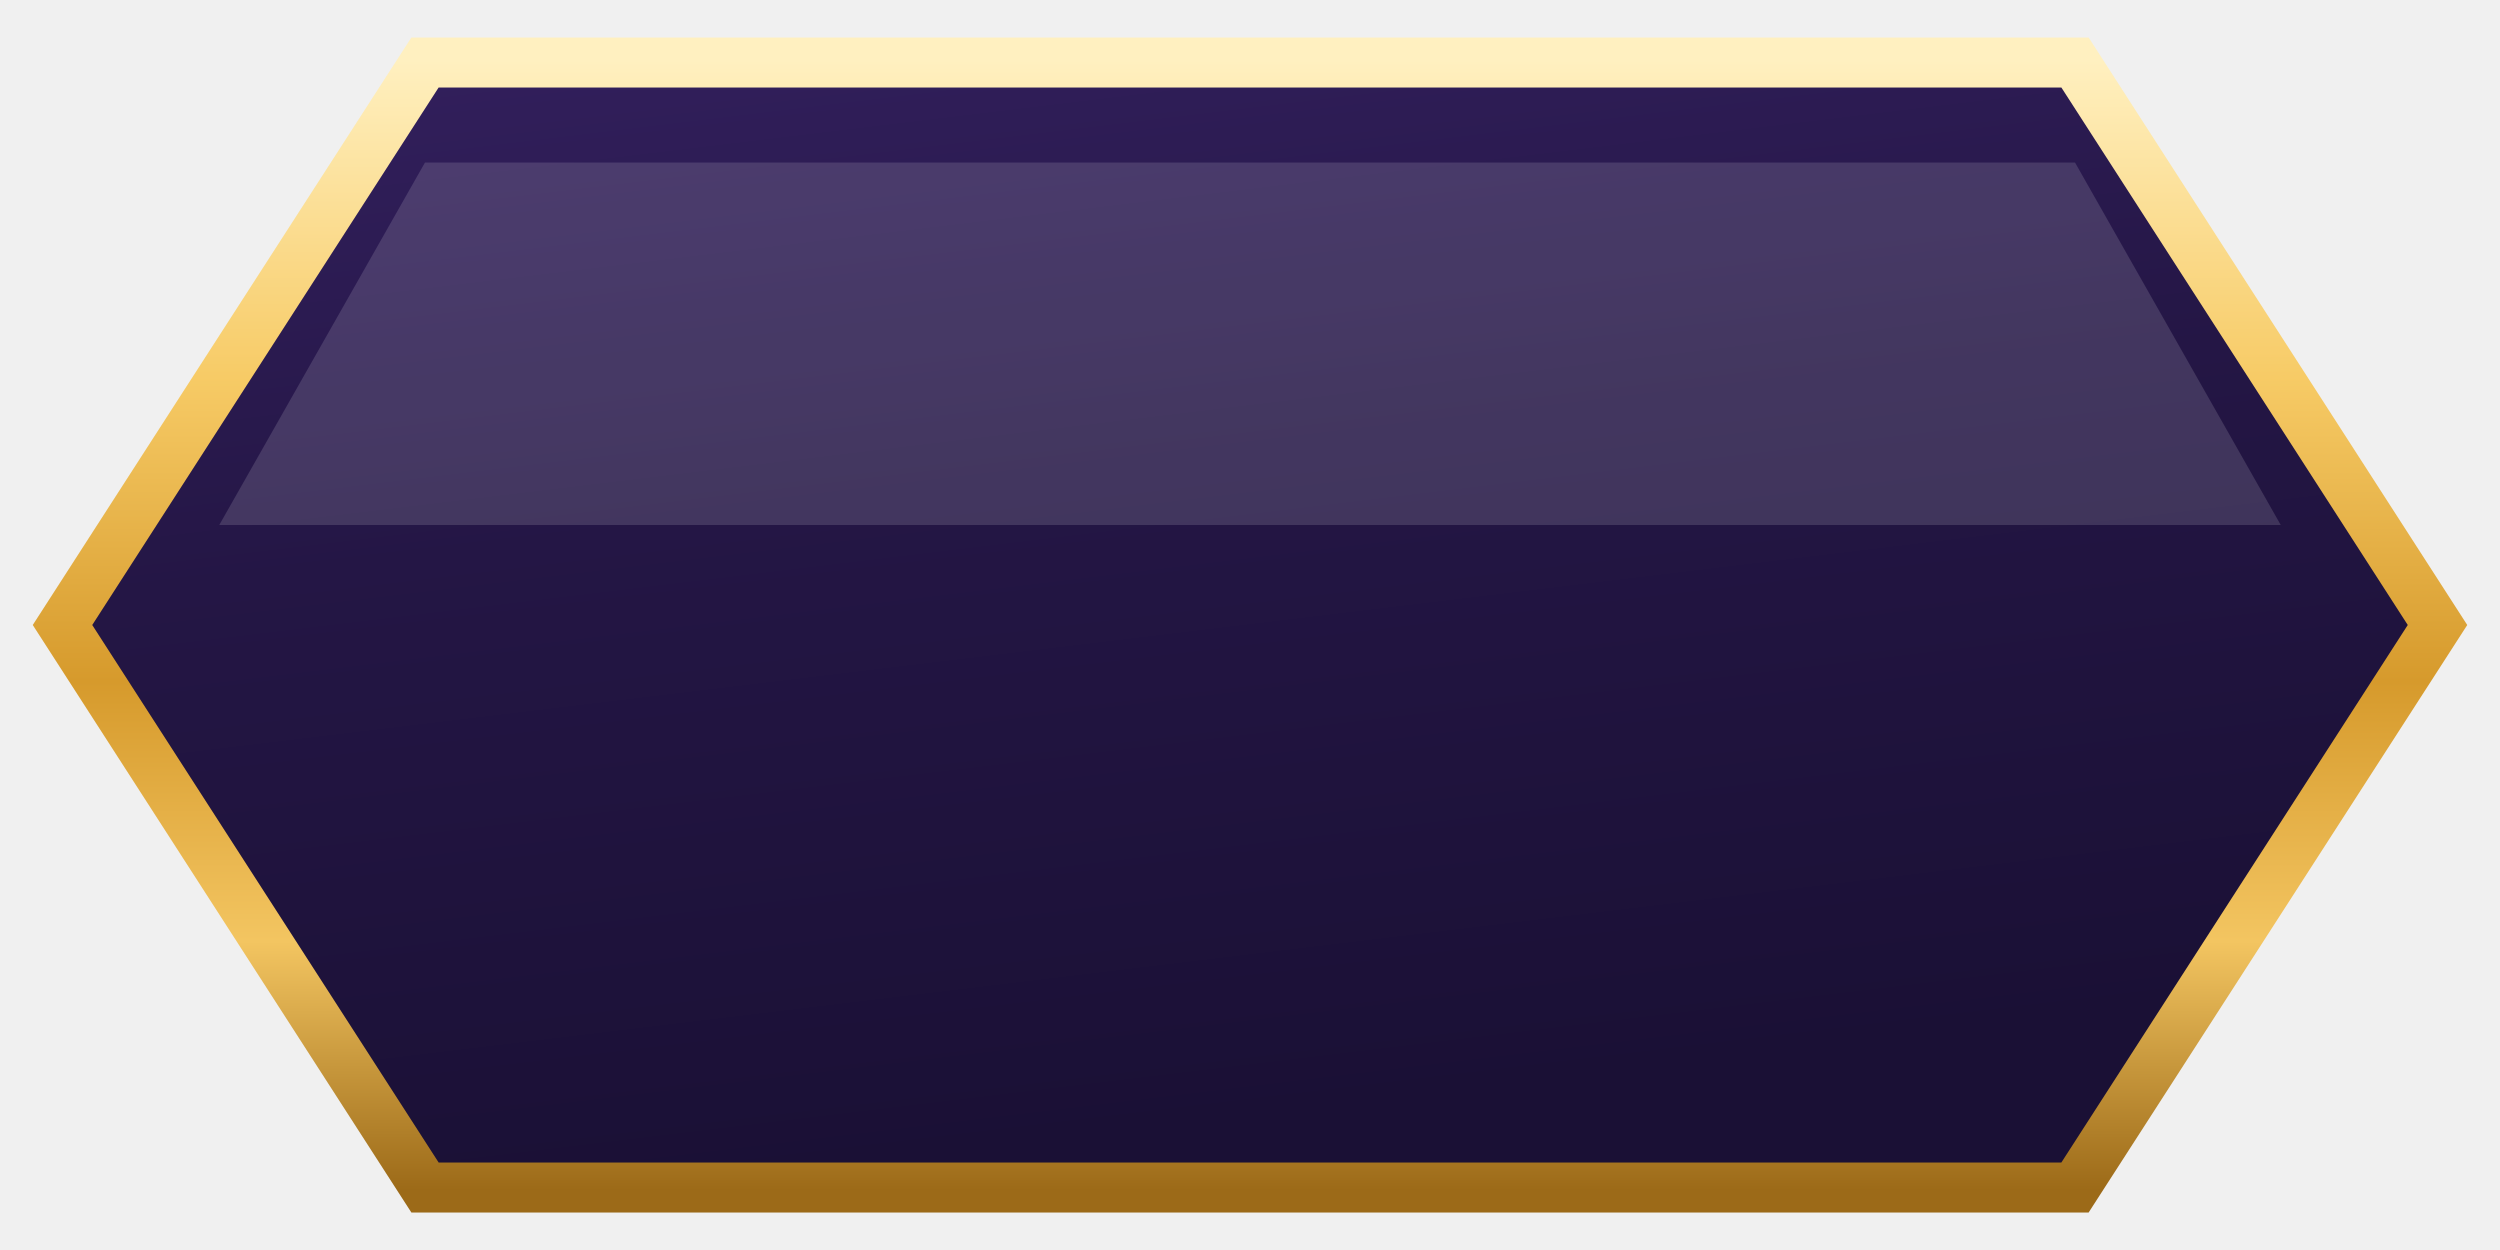
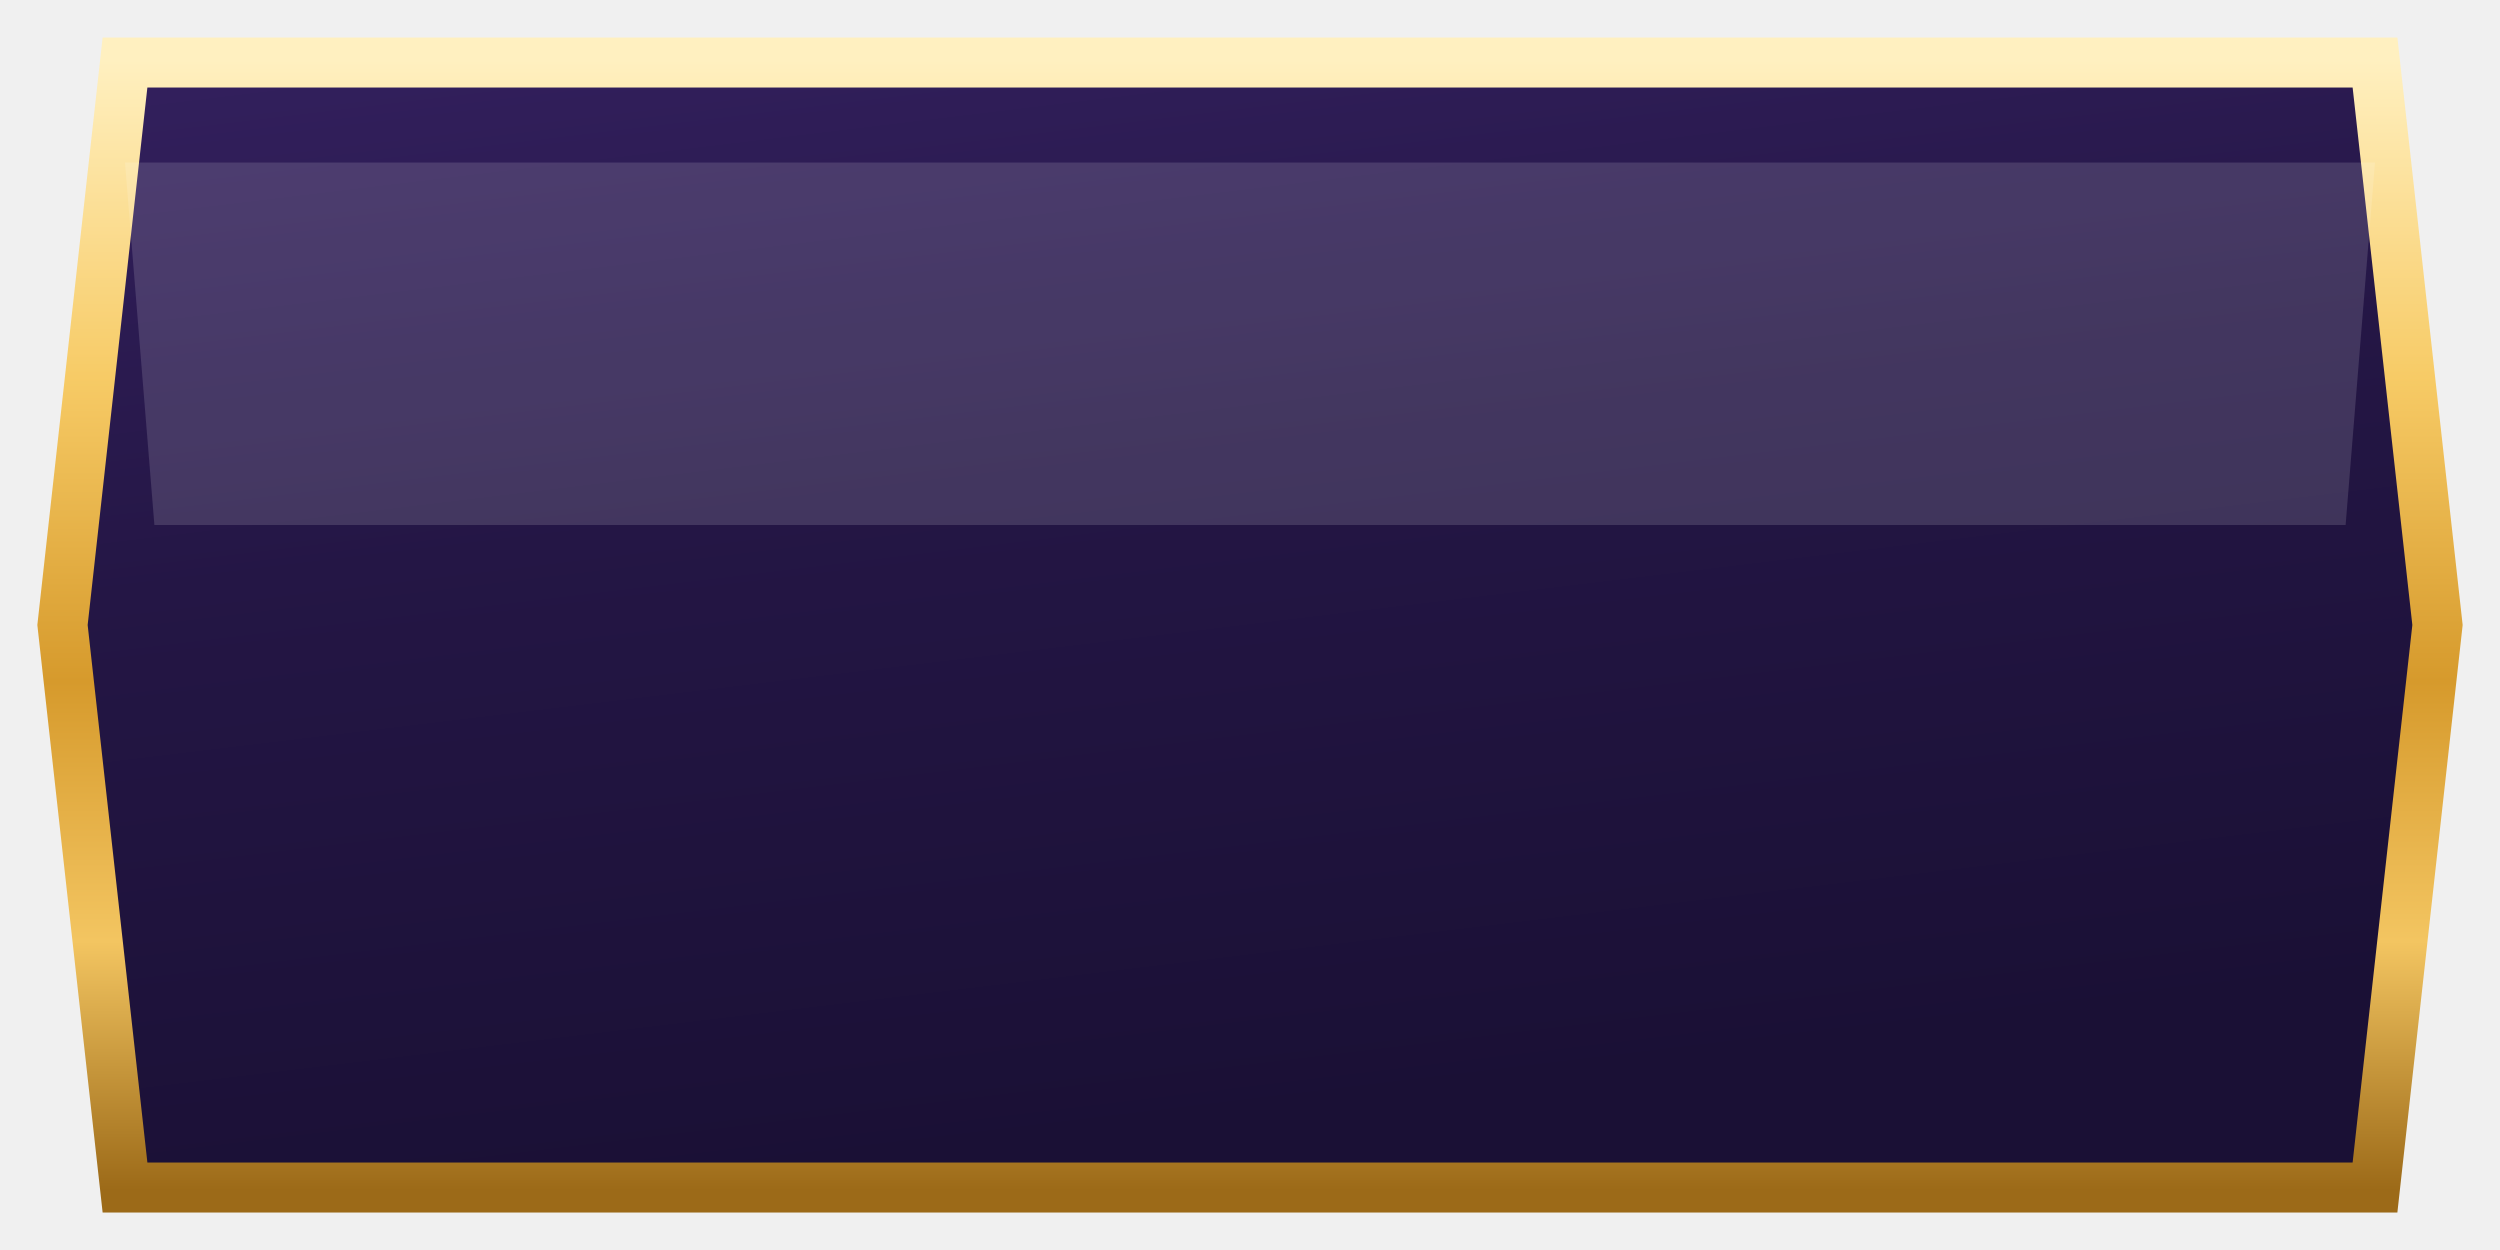
<svg xmlns="http://www.w3.org/2000/svg" width="200" height="100" viewBox="0 0 200 100">
  <defs>
    <linearGradient id="sky" x1="0" y1="0" x2="0.2" y2="1">
      <stop offset="0%" stop-color="#160E33" />
      <stop offset="38%" stop-color="#2A1355" />
      <stop offset="70%" stop-color="#4B1B60" />
      <stop offset="100%" stop-color="#7E2A4A" />
    </linearGradient>
    <radialGradient id="emberGlow" cx="50%" cy="50%" r="50%">
      <stop offset="0%" stop-color="#FFA23A" stop-opacity="0.62" />
      <stop offset="45%" stop-color="#FF6B2B" stop-opacity="0.24" />
      <stop offset="100%" stop-color="#FF6B2B" stop-opacity="0" />
    </radialGradient>
    <radialGradient id="arcaneGlow" cx="50%" cy="50%" r="50%">
      <stop offset="0%" stop-color="#7FD8FF" stop-opacity="0.30" />
      <stop offset="100%" stop-color="#7FD8FF" stop-opacity="0" />
    </radialGradient>
    <linearGradient id="rayFade" x1="0" y1="0" x2="0" y2="1">
      <stop offset="0%" stop-color="#FFE6B0" stop-opacity="0.20" />
      <stop offset="100%" stop-color="#FFE6B0" stop-opacity="0" />
    </linearGradient>
    <linearGradient id="goldBar" x1="0" y1="0" x2="0" y2="1">
      <stop offset="0%" stop-color="#FFF0C0" />
      <stop offset="28%" stop-color="#F7CB66" />
      <stop offset="55%" stop-color="#D69A2C" />
      <stop offset="78%" stop-color="#F3C561" />
      <stop offset="100%" stop-color="#9C6A18" />
    </linearGradient>
    <linearGradient id="goldSoft" x1="0" y1="0" x2="1" y2="1">
      <stop offset="0%" stop-color="#FFE7A8" />
      <stop offset="100%" stop-color="#C4901F" />
    </linearGradient>
    <linearGradient id="goldEdge" x1="0" y1="0" x2="0" y2="1">
      <stop offset="0%" stop-color="#FFF6D8" />
      <stop offset="100%" stop-color="#C08C22" />
    </linearGradient>
    <linearGradient id="panelGlass" x1="0" y1="0" x2="0.25" y2="1">
      <stop offset="0%" stop-color="#33205E" />
      <stop offset="45%" stop-color="#241645" />
      <stop offset="100%" stop-color="#1A1035" />
    </linearGradient>
    <linearGradient id="panelSheen" x1="0" y1="0" x2="0" y2="1">
      <stop offset="0%" stop-color="#FFFFFF" stop-opacity="0.13" />
      <stop offset="60%" stop-color="#FFFFFF" stop-opacity="0.02" />
      <stop offset="100%" stop-color="#FFFFFF" stop-opacity="0" />
    </linearGradient>
    <linearGradient id="inkWell" x1="0" y1="0" x2="0" y2="1">
      <stop offset="0%" stop-color="#120B26" />
      <stop offset="100%" stop-color="#1D1240" />
    </linearGradient>
    <linearGradient id="molten" x1="0" y1="0" x2="0" y2="1">
      <stop offset="0%" stop-color="#FFDE8A" />
      <stop offset="22%" stop-color="#FFA53C" />
      <stop offset="58%" stop-color="#F4682A" />
      <stop offset="100%" stop-color="#C13A1E" />
    </linearGradient>
    <linearGradient id="moltenSheen" x1="0" y1="0" x2="0" y2="1">
      <stop offset="0%" stop-color="#FFFFFF" stop-opacity="0.55" />
      <stop offset="100%" stop-color="#FFFFFF" stop-opacity="0" />
    </linearGradient>
    <linearGradient id="gemCyan" x1="0" y1="0" x2="0.4" y2="1">
      <stop offset="0%" stop-color="#C8F6FF" />
      <stop offset="45%" stop-color="#49C9F0" />
      <stop offset="100%" stop-color="#1A6FA8" />
    </linearGradient>
    <linearGradient id="gemRose" x1="0" y1="0" x2="0.4" y2="1">
      <stop offset="0%" stop-color="#FFD3EC" />
      <stop offset="45%" stop-color="#FF74C0" />
      <stop offset="100%" stop-color="#A62A7A" />
    </linearGradient>
    <linearGradient id="gemMint" x1="0" y1="0" x2="0.4" y2="1">
      <stop offset="0%" stop-color="#CFFFEA" />
      <stop offset="45%" stop-color="#4FE0A6" />
      <stop offset="100%" stop-color="#177C56" />
    </linearGradient>
    <linearGradient id="gemAmethyst" x1="0" y1="0" x2="0.4" y2="1">
      <stop offset="0%" stop-color="#E8D6FF" />
      <stop offset="45%" stop-color="#A879FF" />
      <stop offset="100%" stop-color="#5B2C9E" />
    </linearGradient>
    <linearGradient id="gemGold" x1="0" y1="0" x2="0.4" y2="1">
      <stop offset="0%" stop-color="#FFF3C4" />
      <stop offset="45%" stop-color="#FFC444" />
      <stop offset="100%" stop-color="#A96C10" />
    </linearGradient>
    <linearGradient id="gemRuby" x1="0" y1="0" x2="0.4" y2="1">
      <stop offset="0%" stop-color="#FFD0D6" />
      <stop offset="45%" stop-color="#FF5F72" />
      <stop offset="100%" stop-color="#96162C" />
    </linearGradient>
    <linearGradient id="facetA" x1="0" y1="0" x2="1" y2="1">
      <stop offset="0%" stop-color="#EAFBFF" />
      <stop offset="100%" stop-color="#6FD4F5" />
    </linearGradient>
    <linearGradient id="facetB" x1="0" y1="0" x2="1" y2="1">
      <stop offset="0%" stop-color="#7ED6F7" />
      <stop offset="100%" stop-color="#2A73C9" />
    </linearGradient>
    <linearGradient id="facetC" x1="0" y1="0" x2="0" y2="1">
      <stop offset="0%" stop-color="#B9ECFF" />
      <stop offset="100%" stop-color="#3E97DA" />
    </linearGradient>
    <linearGradient id="fillGold" x1="0" y1="0" x2="0" y2="1">
      <stop offset="0%" stop-color="#FFE7A0" />
      <stop offset="50%" stop-color="#FFB43C" />
      <stop offset="100%" stop-color="#D77C14" />
    </linearGradient>
    <linearGradient id="fillMint" x1="0" y1="0" x2="0" y2="1">
      <stop offset="0%" stop-color="#B8FFE2" />
      <stop offset="50%" stop-color="#43DFA0" />
      <stop offset="100%" stop-color="#189367" />
    </linearGradient>
    <linearGradient id="fillCyan" x1="0" y1="0" x2="0" y2="1">
      <stop offset="0%" stop-color="#CDF3FF" />
      <stop offset="50%" stop-color="#4EC8F2" />
      <stop offset="100%" stop-color="#1B7BB0" />
    </linearGradient>
    <linearGradient id="emberSprite" x1="0" y1="0" x2="0" y2="1">
      <stop offset="0%" stop-color="#FFF0AE" />
      <stop offset="45%" stop-color="#FFB03C" />
      <stop offset="100%" stop-color="#F0632A" />
    </linearGradient>
    <filter id="deepShadow" x="-20%" y="-20%" width="140%" height="150%">
      <feDropShadow dx="0" dy="12" stdDeviation="16" flood-color="#080416" flood-opacity="0.72" />
    </filter>
    <filter id="popShadow" x="-40%" y="-40%" width="180%" height="200%">
      <feDropShadow dx="0" dy="5" stdDeviation="6" flood-color="#0A0518" flood-opacity="0.6" />
    </filter>
    <filter id="goldGlow" x="-45%" y="-45%" width="190%" height="190%">
      <feDropShadow dx="0" dy="0" stdDeviation="11" flood-color="#FFC24A" flood-opacity="0.75" />
    </filter>
    <filter id="moltenGlow" x="-25%" y="-80%" width="150%" height="260%">
      <feDropShadow dx="0" dy="0" stdDeviation="22" flood-color="#FF8A2B" flood-opacity="0.8" />
      <feDropShadow dx="0" dy="10" stdDeviation="16" flood-color="#080416" flood-opacity="0.65" />
    </filter>
    <filter id="arcGlow" x="-45%" y="-45%" width="190%" height="190%">
      <feDropShadow dx="0" dy="0" stdDeviation="9" flood-color="#66D9FF" flood-opacity="0.85" />
    </filter>
    <filter id="softBlur" x="-120%" y="-120%" width="340%" height="340%">
      <feGaussianBlur stdDeviation="5" />
    </filter>
    <filter id="tinyBlur" x="-120%" y="-120%" width="340%" height="340%">
      <feGaussianBlur stdDeviation="1.6" />
    </filter>
    <g id="cornerOrn">
      <path d="M7 44 C7 22 22 7 44 7" fill="none" stroke="url(#goldBar)" stroke-width="2.6" stroke-linecap="round" />
      <path d="M7 62 C7 31 31 7 62 7" fill="none" stroke="url(#goldSoft)" stroke-width="1.2" opacity="0.7" />
      <path d="M20 20 l7.5 -7.5 7.5 7.5 -7.5 7.5 z" fill="url(#goldBar)" />
      <path d="M44 7 c9 0 14 -2.5 17 -7" fill="none" stroke="url(#goldSoft)" stroke-width="1.6" stroke-linecap="round" opacity="0.9" />
      <path d="M7 44 c0 9 -2.5 14 -7 17" fill="none" stroke="url(#goldSoft)" stroke-width="1.6" stroke-linecap="round" opacity="0.9" />
      <circle cx="62" cy="7" r="2.4" fill="url(#goldBar)" />
      <circle cx="7" cy="62" r="2.4" fill="url(#goldBar)" />
    </g>
    <g id="rivet">
      <circle r="5" fill="url(#goldBar)" />
      <circle r="2.4" fill="#FFF4CE" opacity="0.9" />
      <circle r="5" fill="none" stroke="#6E4410" stroke-width="0.9" opacity="0.8" />
    </g>
    <g id="flourish">
      <path d="M-132 0 C -92 -13, -48 -13, -17 0" fill="none" stroke="url(#goldSoft)" stroke-width="2.2" stroke-linecap="round" />
      <path d="M132 0 C 92 -13, 48 -13, 17 0" fill="none" stroke="url(#goldSoft)" stroke-width="2.2" stroke-linecap="round" />
      <path d="M-132 0 c -10 0 -16 5 -18 12" fill="none" stroke="url(#goldSoft)" stroke-width="1.6" stroke-linecap="round" opacity="0.85" />
      <path d="M132 0 c 10 0 16 5 18 12" fill="none" stroke="url(#goldSoft)" stroke-width="1.6" stroke-linecap="round" opacity="0.85" />
      <path d="M0 -11 l11 11 -11 11 -11 -11 z" fill="url(#gemGold)" stroke="#8A5A12" stroke-width="1" />
      <circle cx="-24" cy="2" r="2.6" fill="url(#goldBar)" />
      <circle cx="24" cy="2" r="2.6" fill="url(#goldBar)" />
    </g>
    <g id="sparkle">
      <path d="M0 -16 C2 -5 5 -2 16 0 C5 2 2 5 0 16 C-2 5 -5 2 -16 0 C-5 -2 -2 -5 0 -16 Z" fill="#FFF6D8" />
    </g>
  </defs>
-   <path d="M34 5 h132 l29 45.0 l-29 45.0 h-132 l-29 -45.0 z" fill="url(#panelGlass)" stroke="url(#goldBar)" stroke-width="4" />
+   <path d="M10 5 h180 l5 45.0 l-5 45.0 h-180 l-5 -45.0 z" fill="url(#panelGlass)" stroke="url(#goldBar)" stroke-width="4" />
  <clipPath id="PillFrameTopHalf">
    <rect x="0" y="0" width="200" height="42.0" />
  </clipPath>
-   <path d="M34 13 h132 l21 37.0 l-21 37.0 h-132 l-21 -37.0 z" fill="#FFFFFF" opacity="0.14" clip-path="url(#PillFrameTopHalf)" />
+   <path d="M10 13 h180 l-3 37.0 l3 37.0 h-180 l3 -37.0 z" fill="#FFFFFF" opacity="0.14" clip-path="url(#PillFrameTopHalf)" />
</svg>
